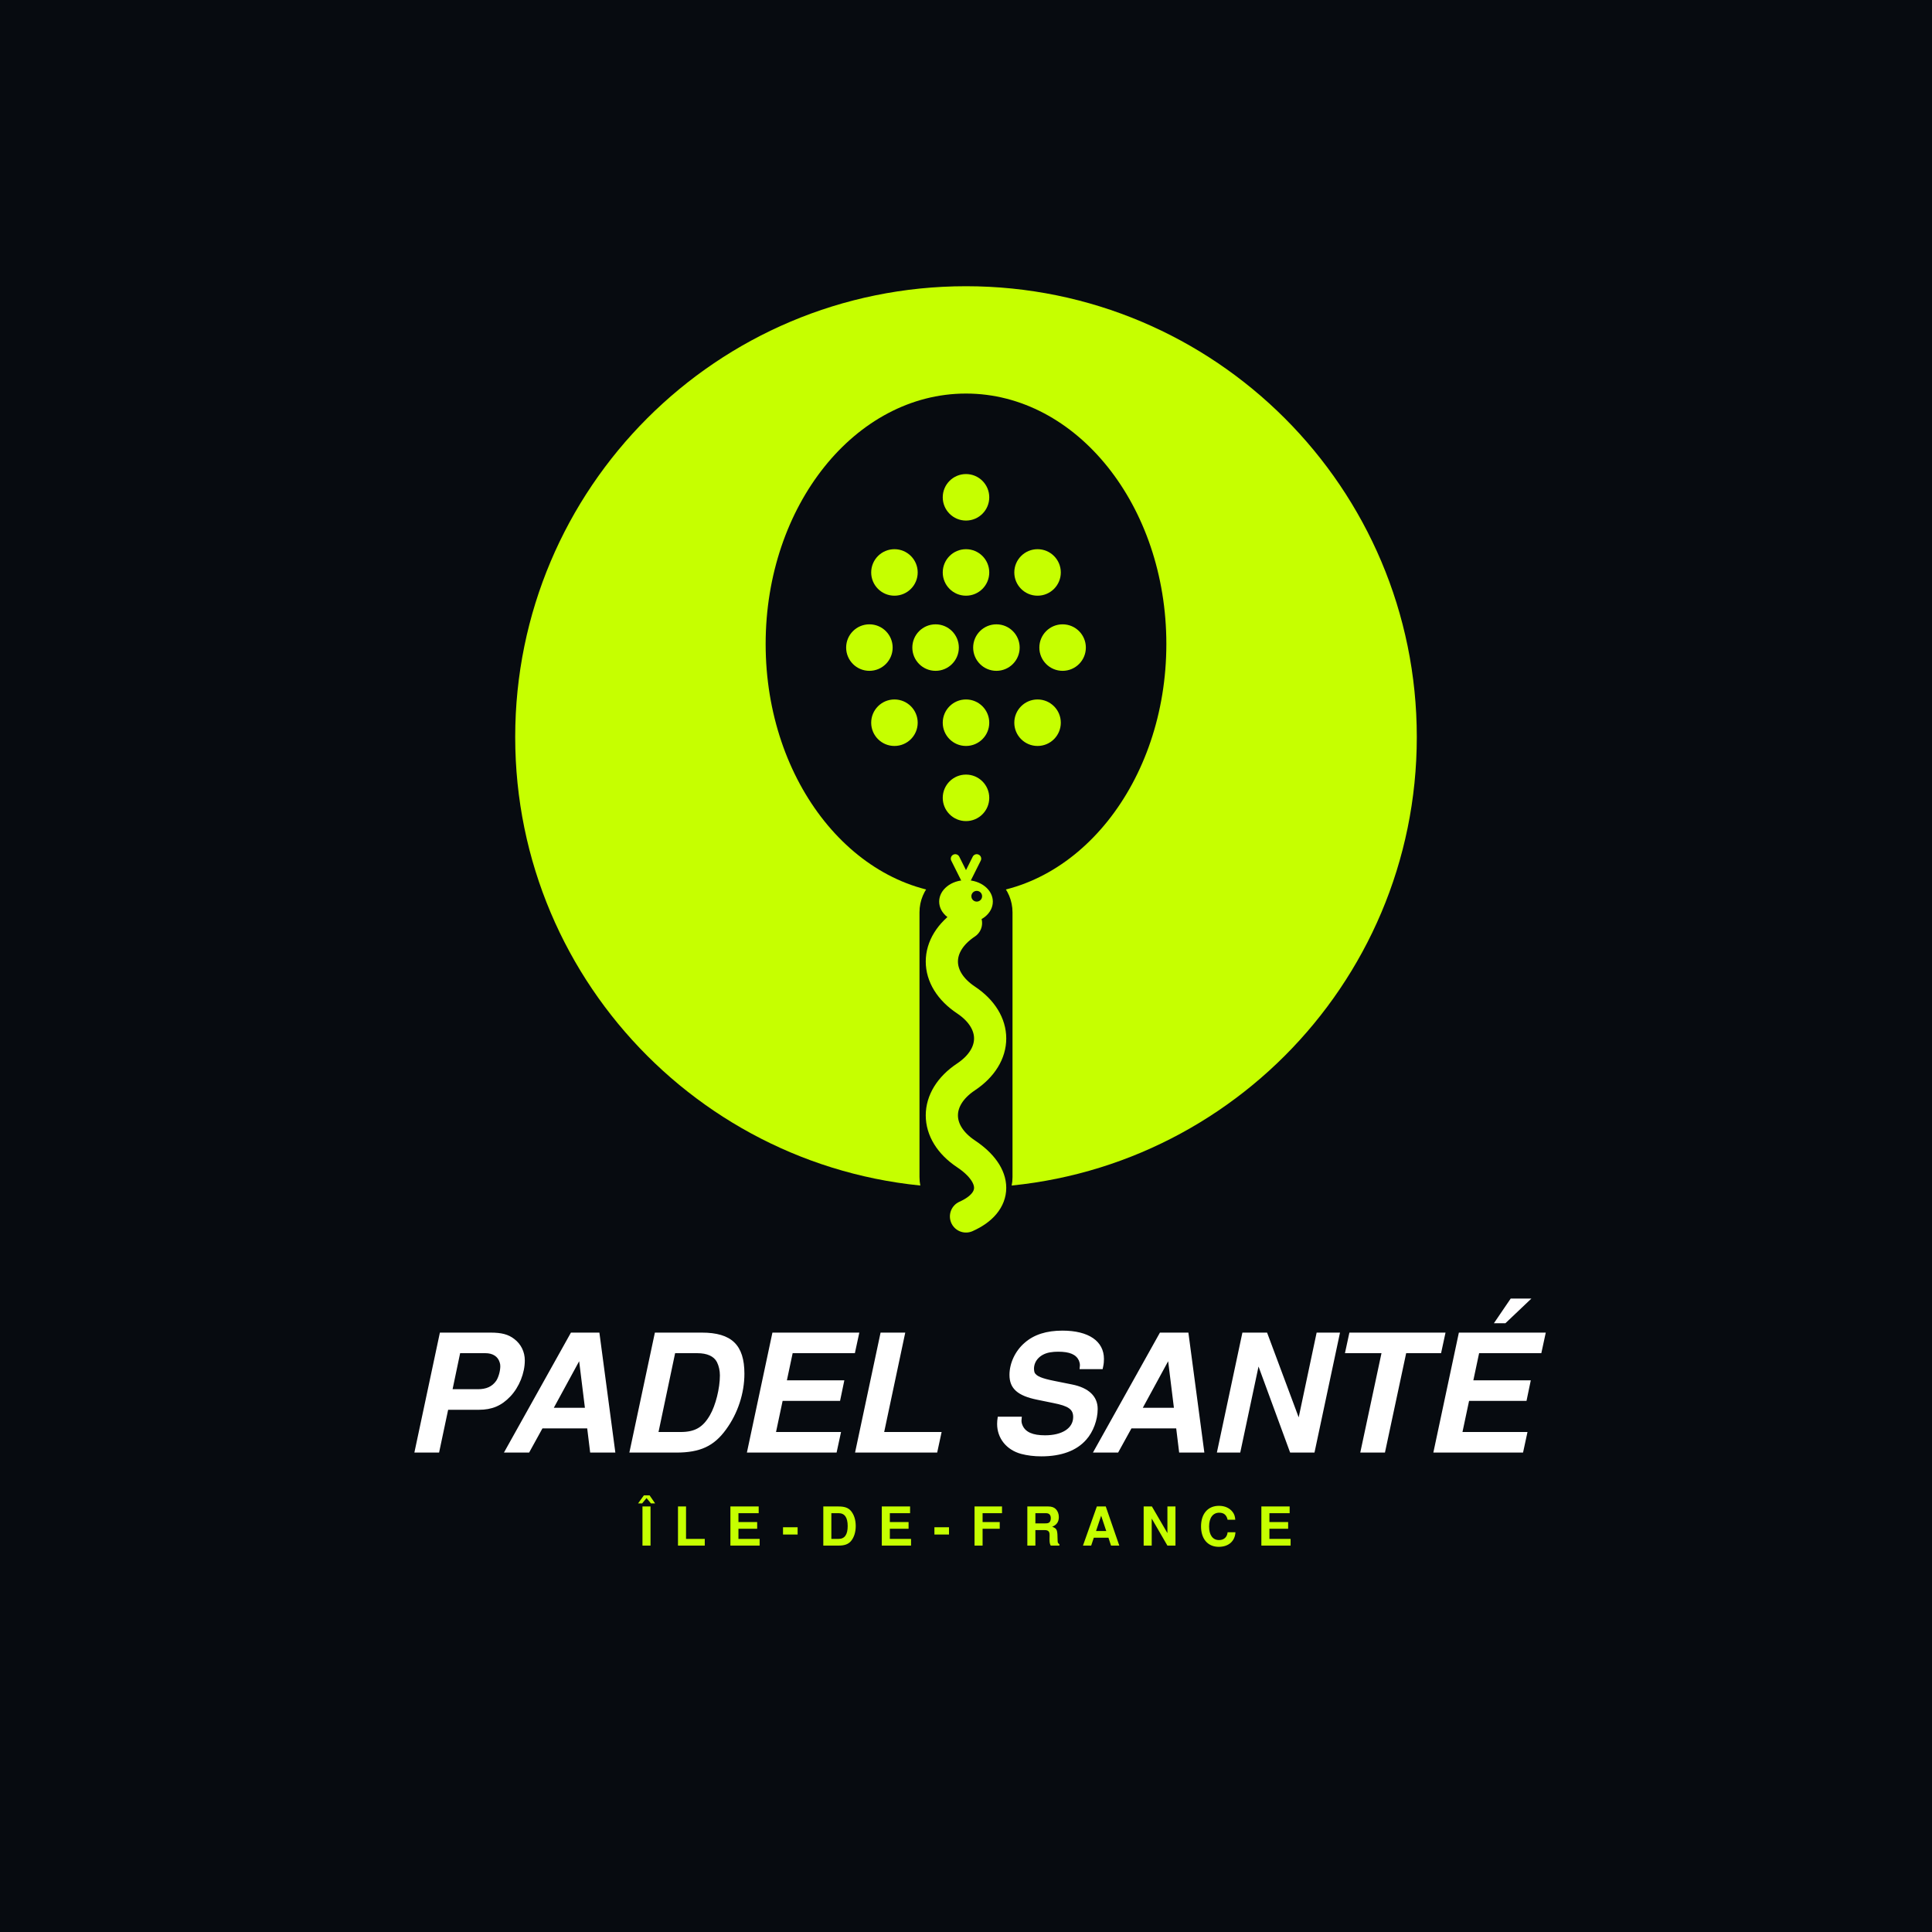
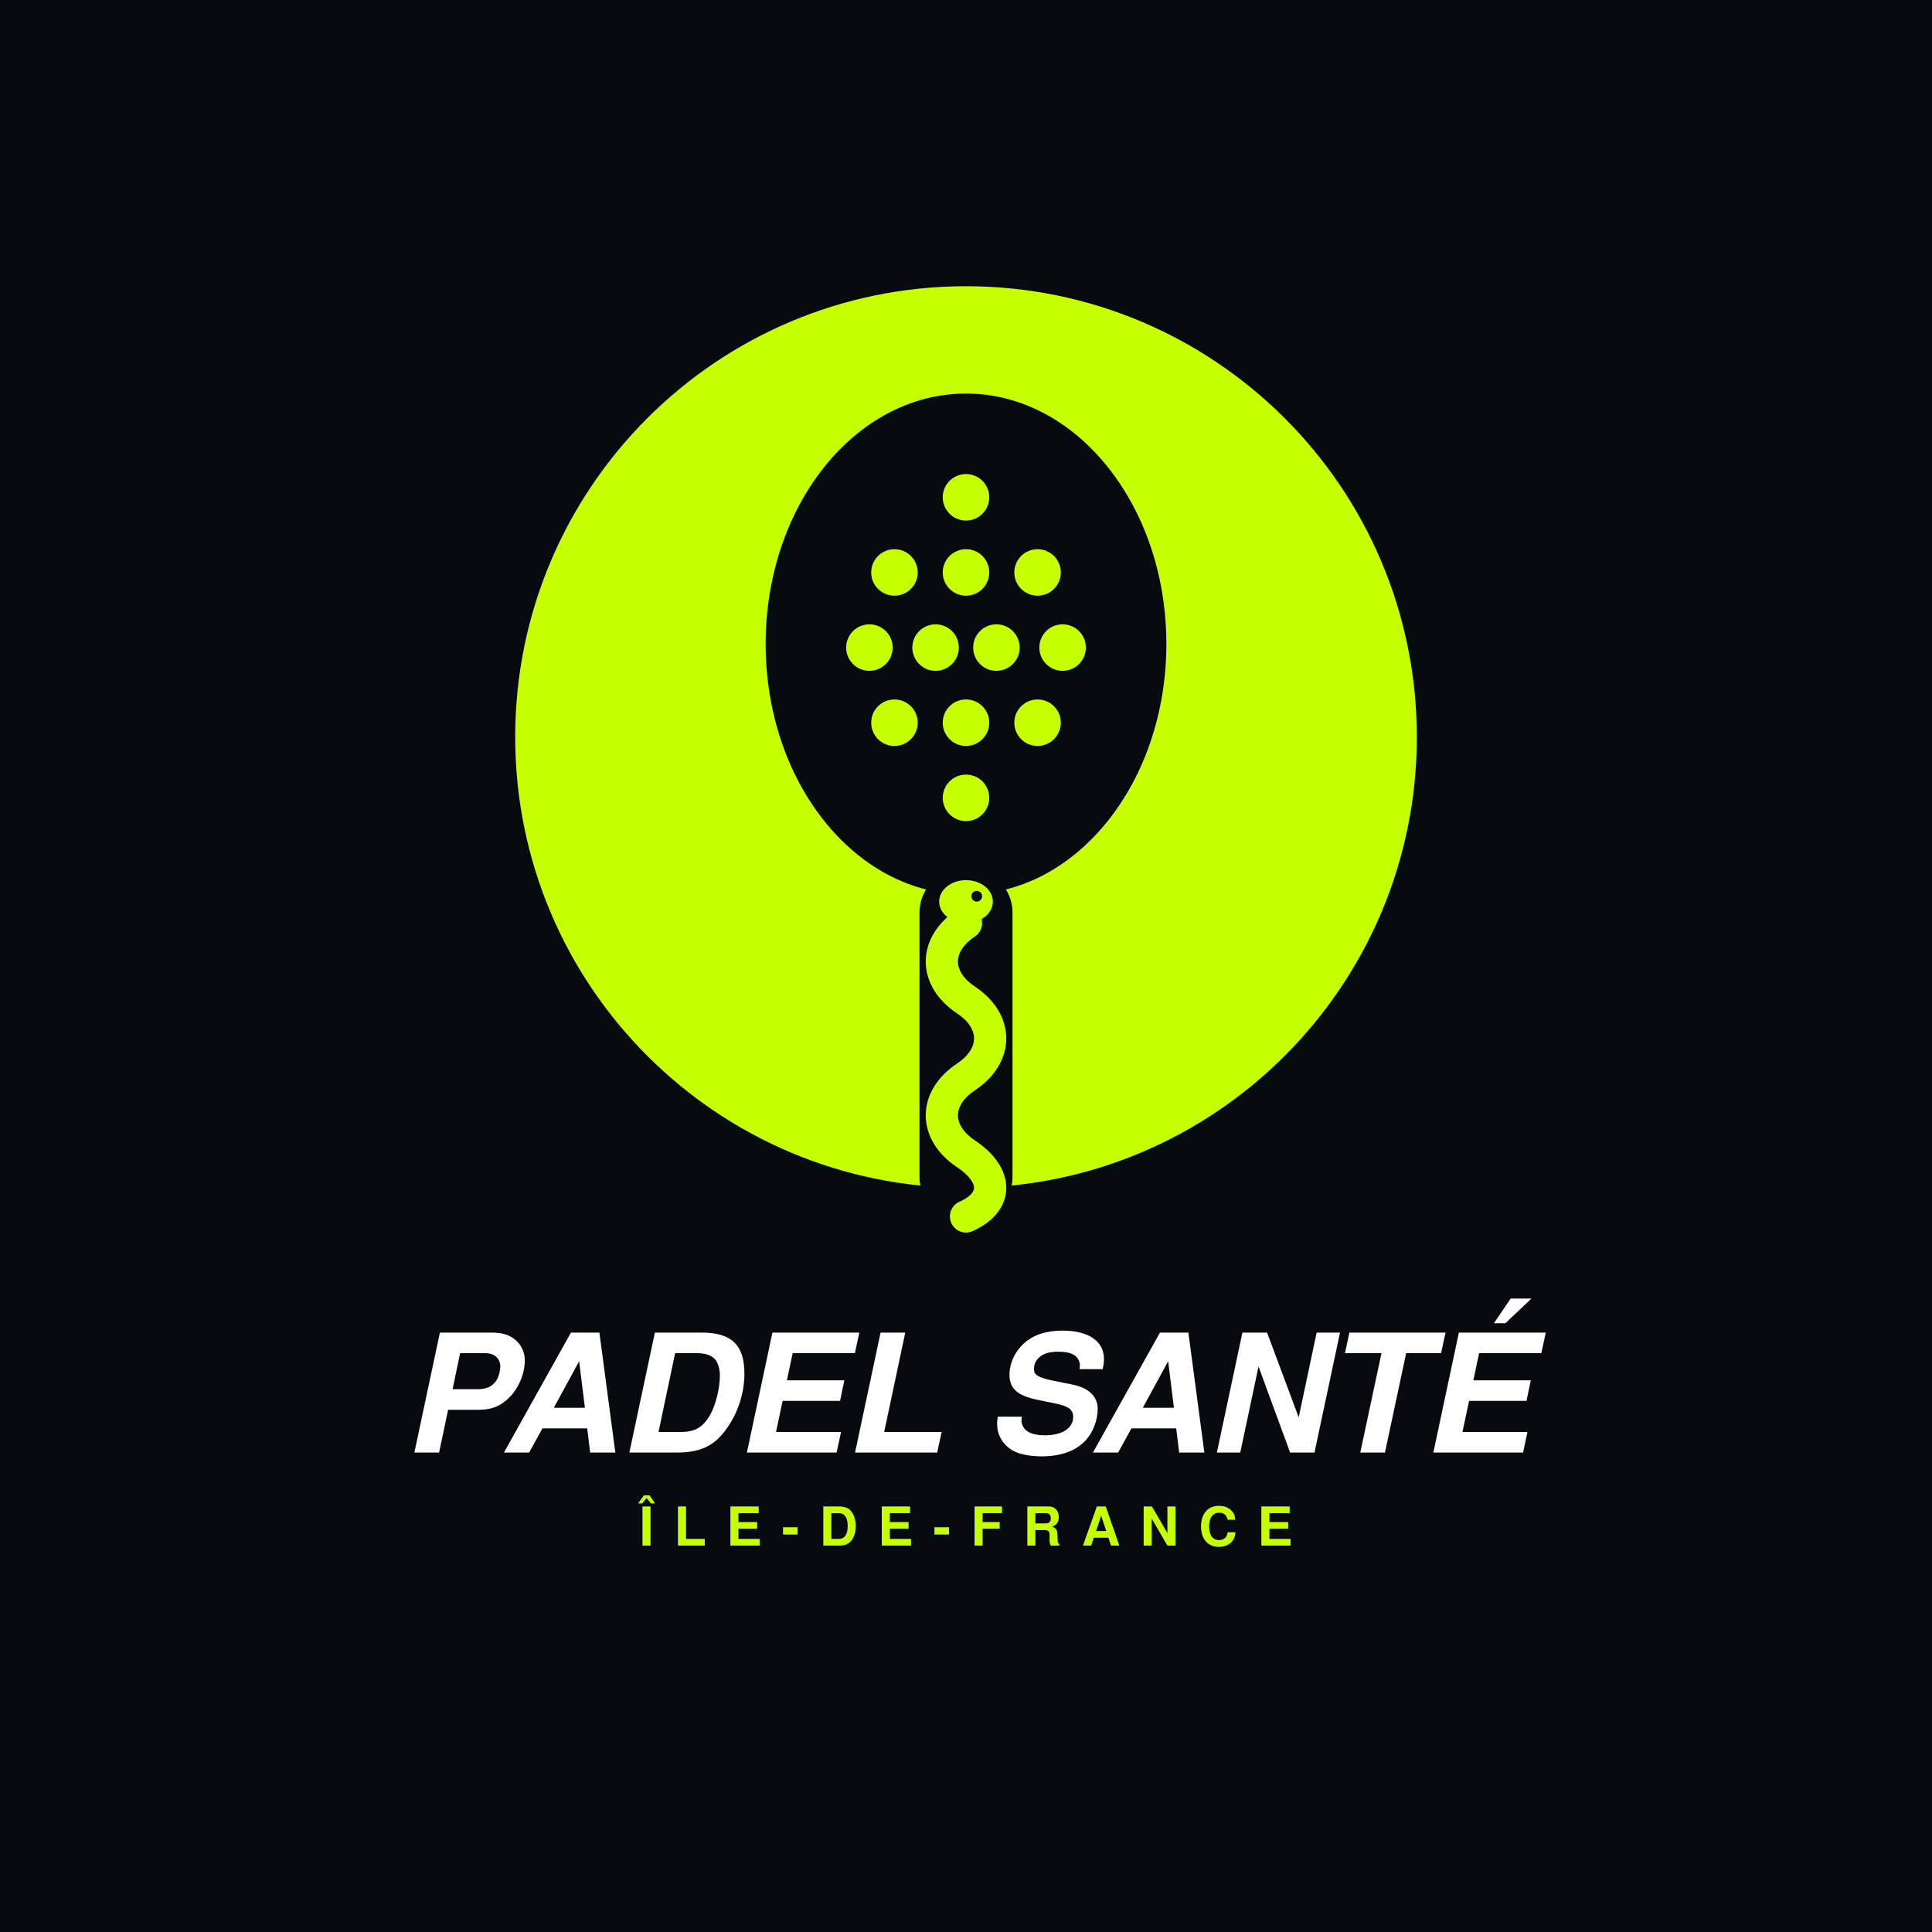
<svg xmlns="http://www.w3.org/2000/svg" viewBox="0 0 1080 1080" font-family="Helvetica Neue, Helvetica, Arial, sans-serif">
  <rect width="1080" height="1080" fill="#070b10" />
  <circle cx="540" cy="412" r="252" fill="#c6ff00" />
  <ellipse cx="540" cy="360" rx="112" ry="140" fill="#070b10" />
  <g fill="#c6ff00">
    <circle cx="540" cy="278" r="13" />
    <circle cx="500" cy="320" r="13" />
    <circle cx="540" cy="320" r="13" />
    <circle cx="580" cy="320" r="13" />
    <circle cx="486" cy="362" r="13" />
    <circle cx="523" cy="362" r="13" />
    <circle cx="557" cy="362" r="13" />
    <circle cx="594" cy="362" r="13" />
    <circle cx="500" cy="404" r="13" />
    <circle cx="540" cy="404" r="13" />
    <circle cx="580" cy="404" r="13" />
    <circle cx="540" cy="446" r="13" />
  </g>
  <rect x="514" y="486" width="52" height="196" rx="24" fill="#070b10" />
  <path d="M540 516 C522 528 522 547 540 559 C558 571 558 590 540 602 C522 614 522 633 540 645 C558 657 558 672 540 680" fill="none" stroke="#c6ff00" stroke-width="18" stroke-linecap="round" />
  <ellipse cx="540" cy="504" rx="15" ry="12" fill="#c6ff00" />
-   <path d="M540 492 L534 480 M540 492 L546 480" stroke="#c6ff00" stroke-width="5" stroke-linecap="round" fill="none" />
  <circle cx="546" cy="501" r="3" fill="#070b10" />
  <text x="540" y="812" text-anchor="middle" font-size="92" font-weight="900" font-style="italic" fill="#ffffff" letter-spacing="-1">PADEL SANTÉ</text>
  <text x="540" y="864" text-anchor="middle" font-size="30" font-weight="800" fill="#c6ff00" letter-spacing="11">ÎLE-DE-FRANCE</text>
</svg>
